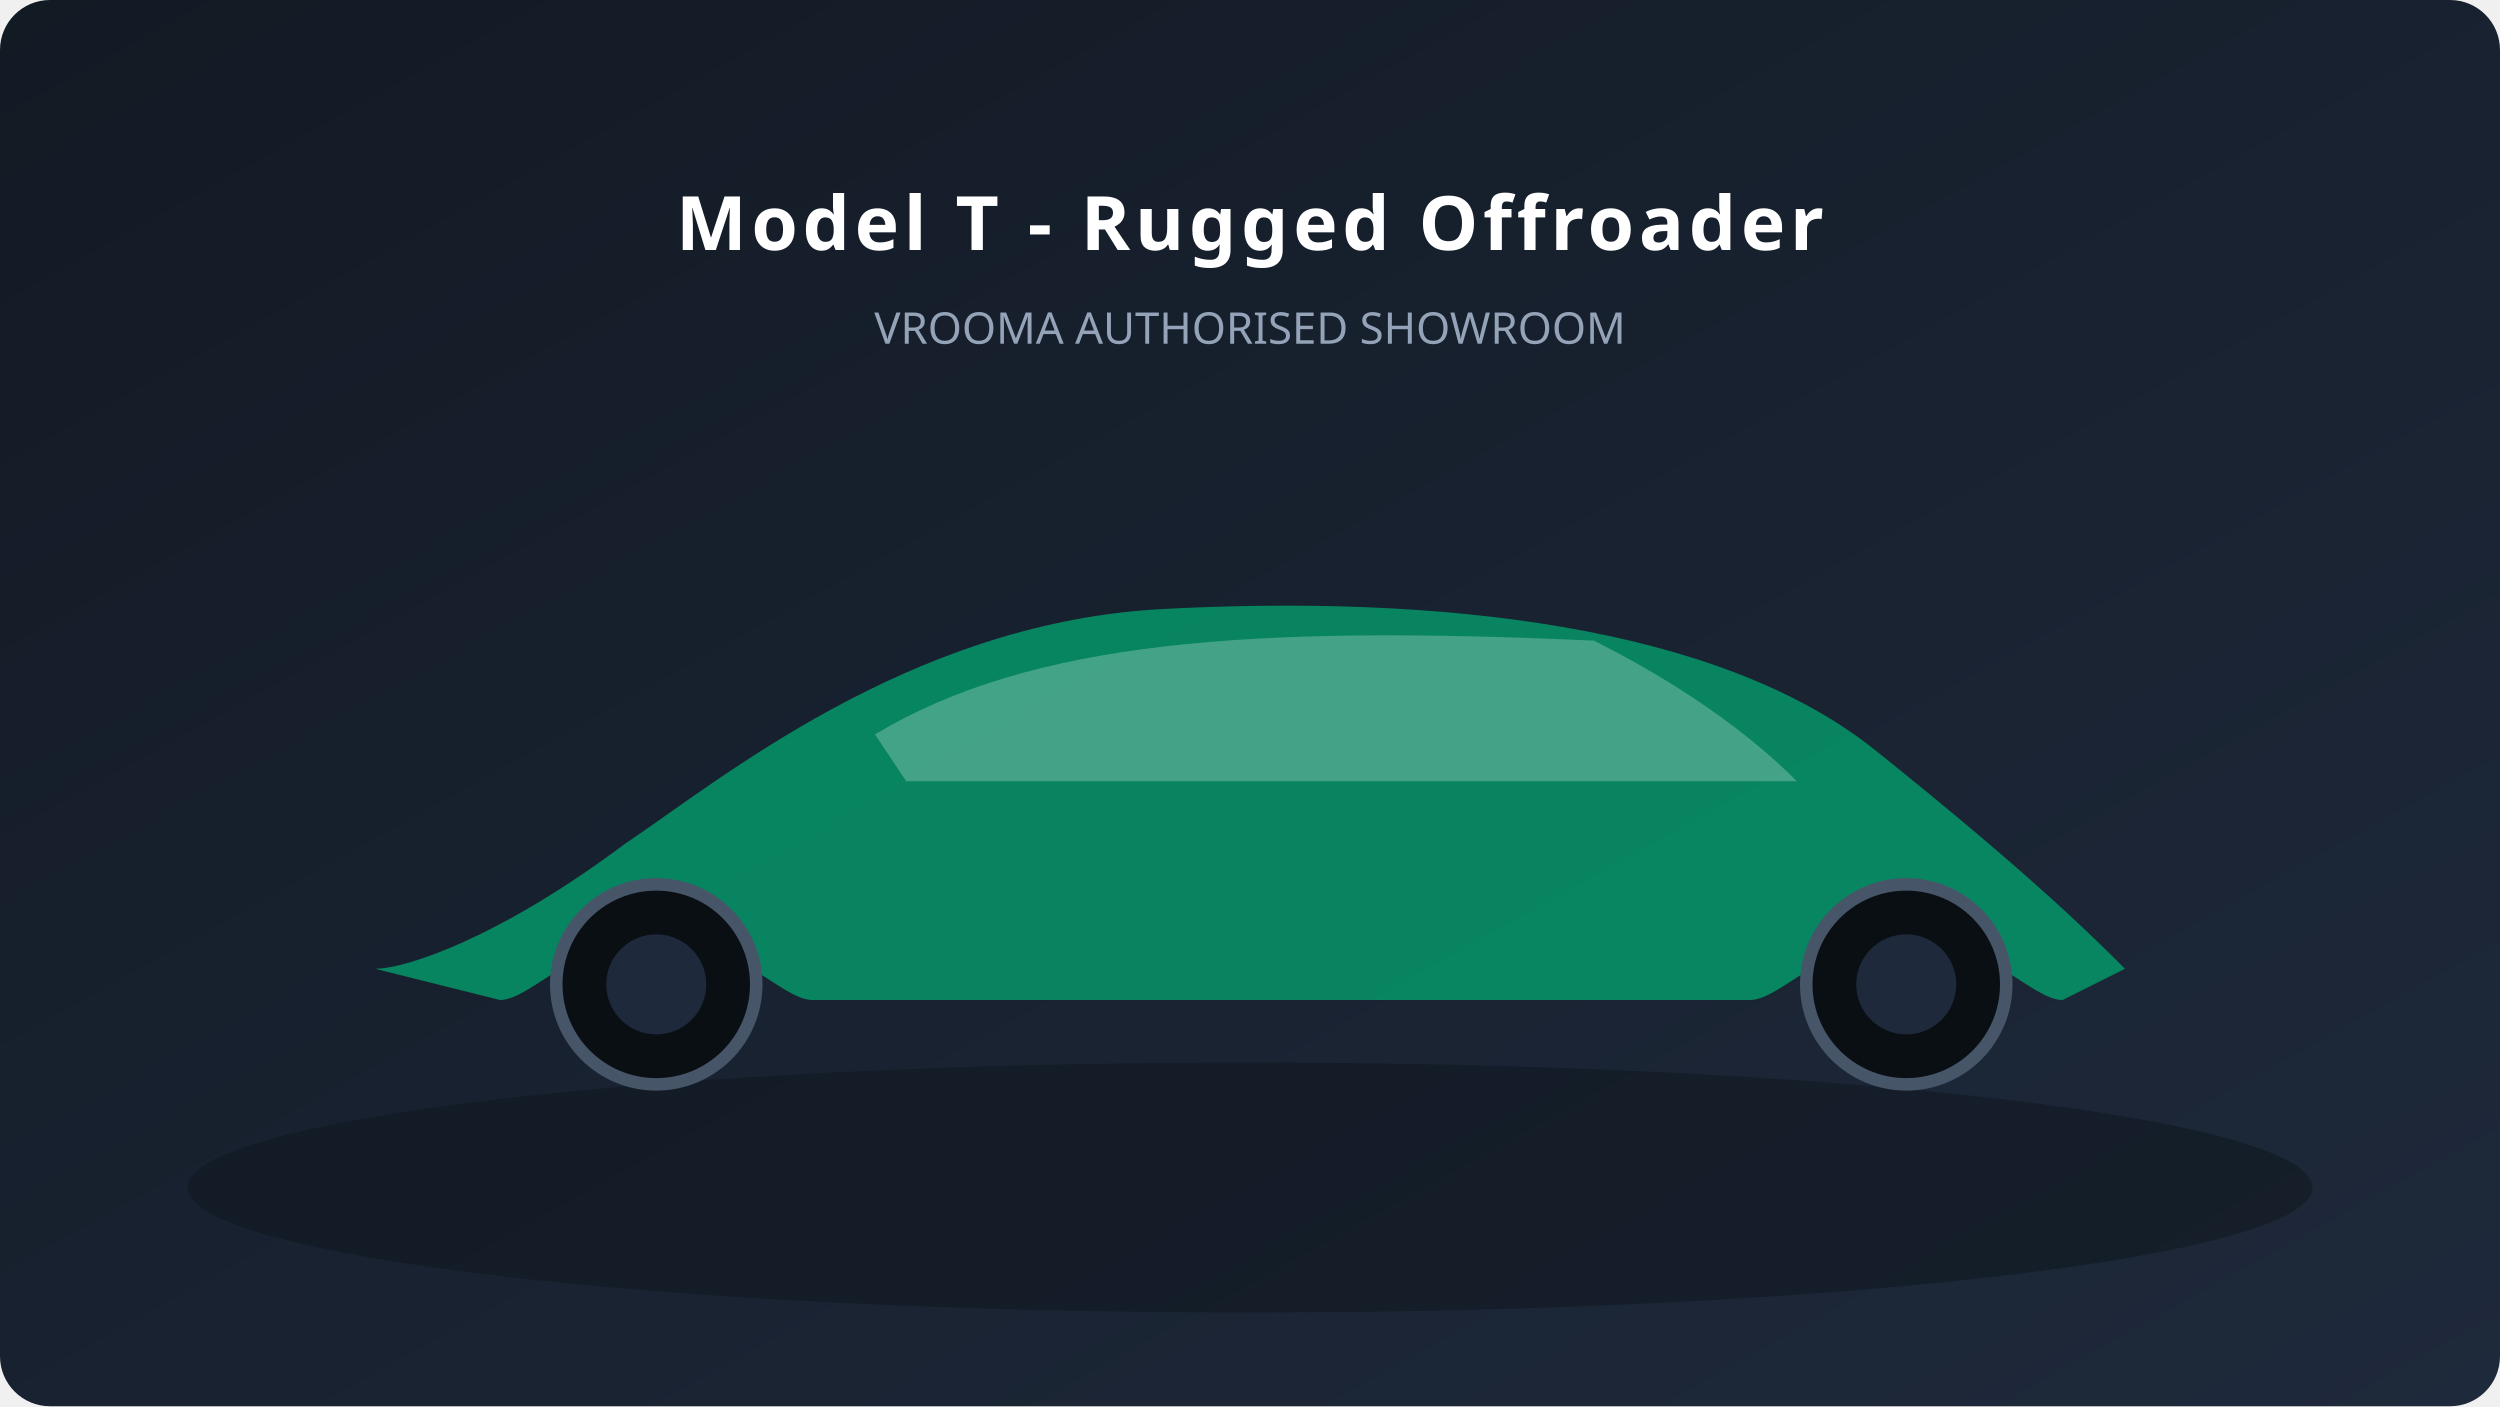
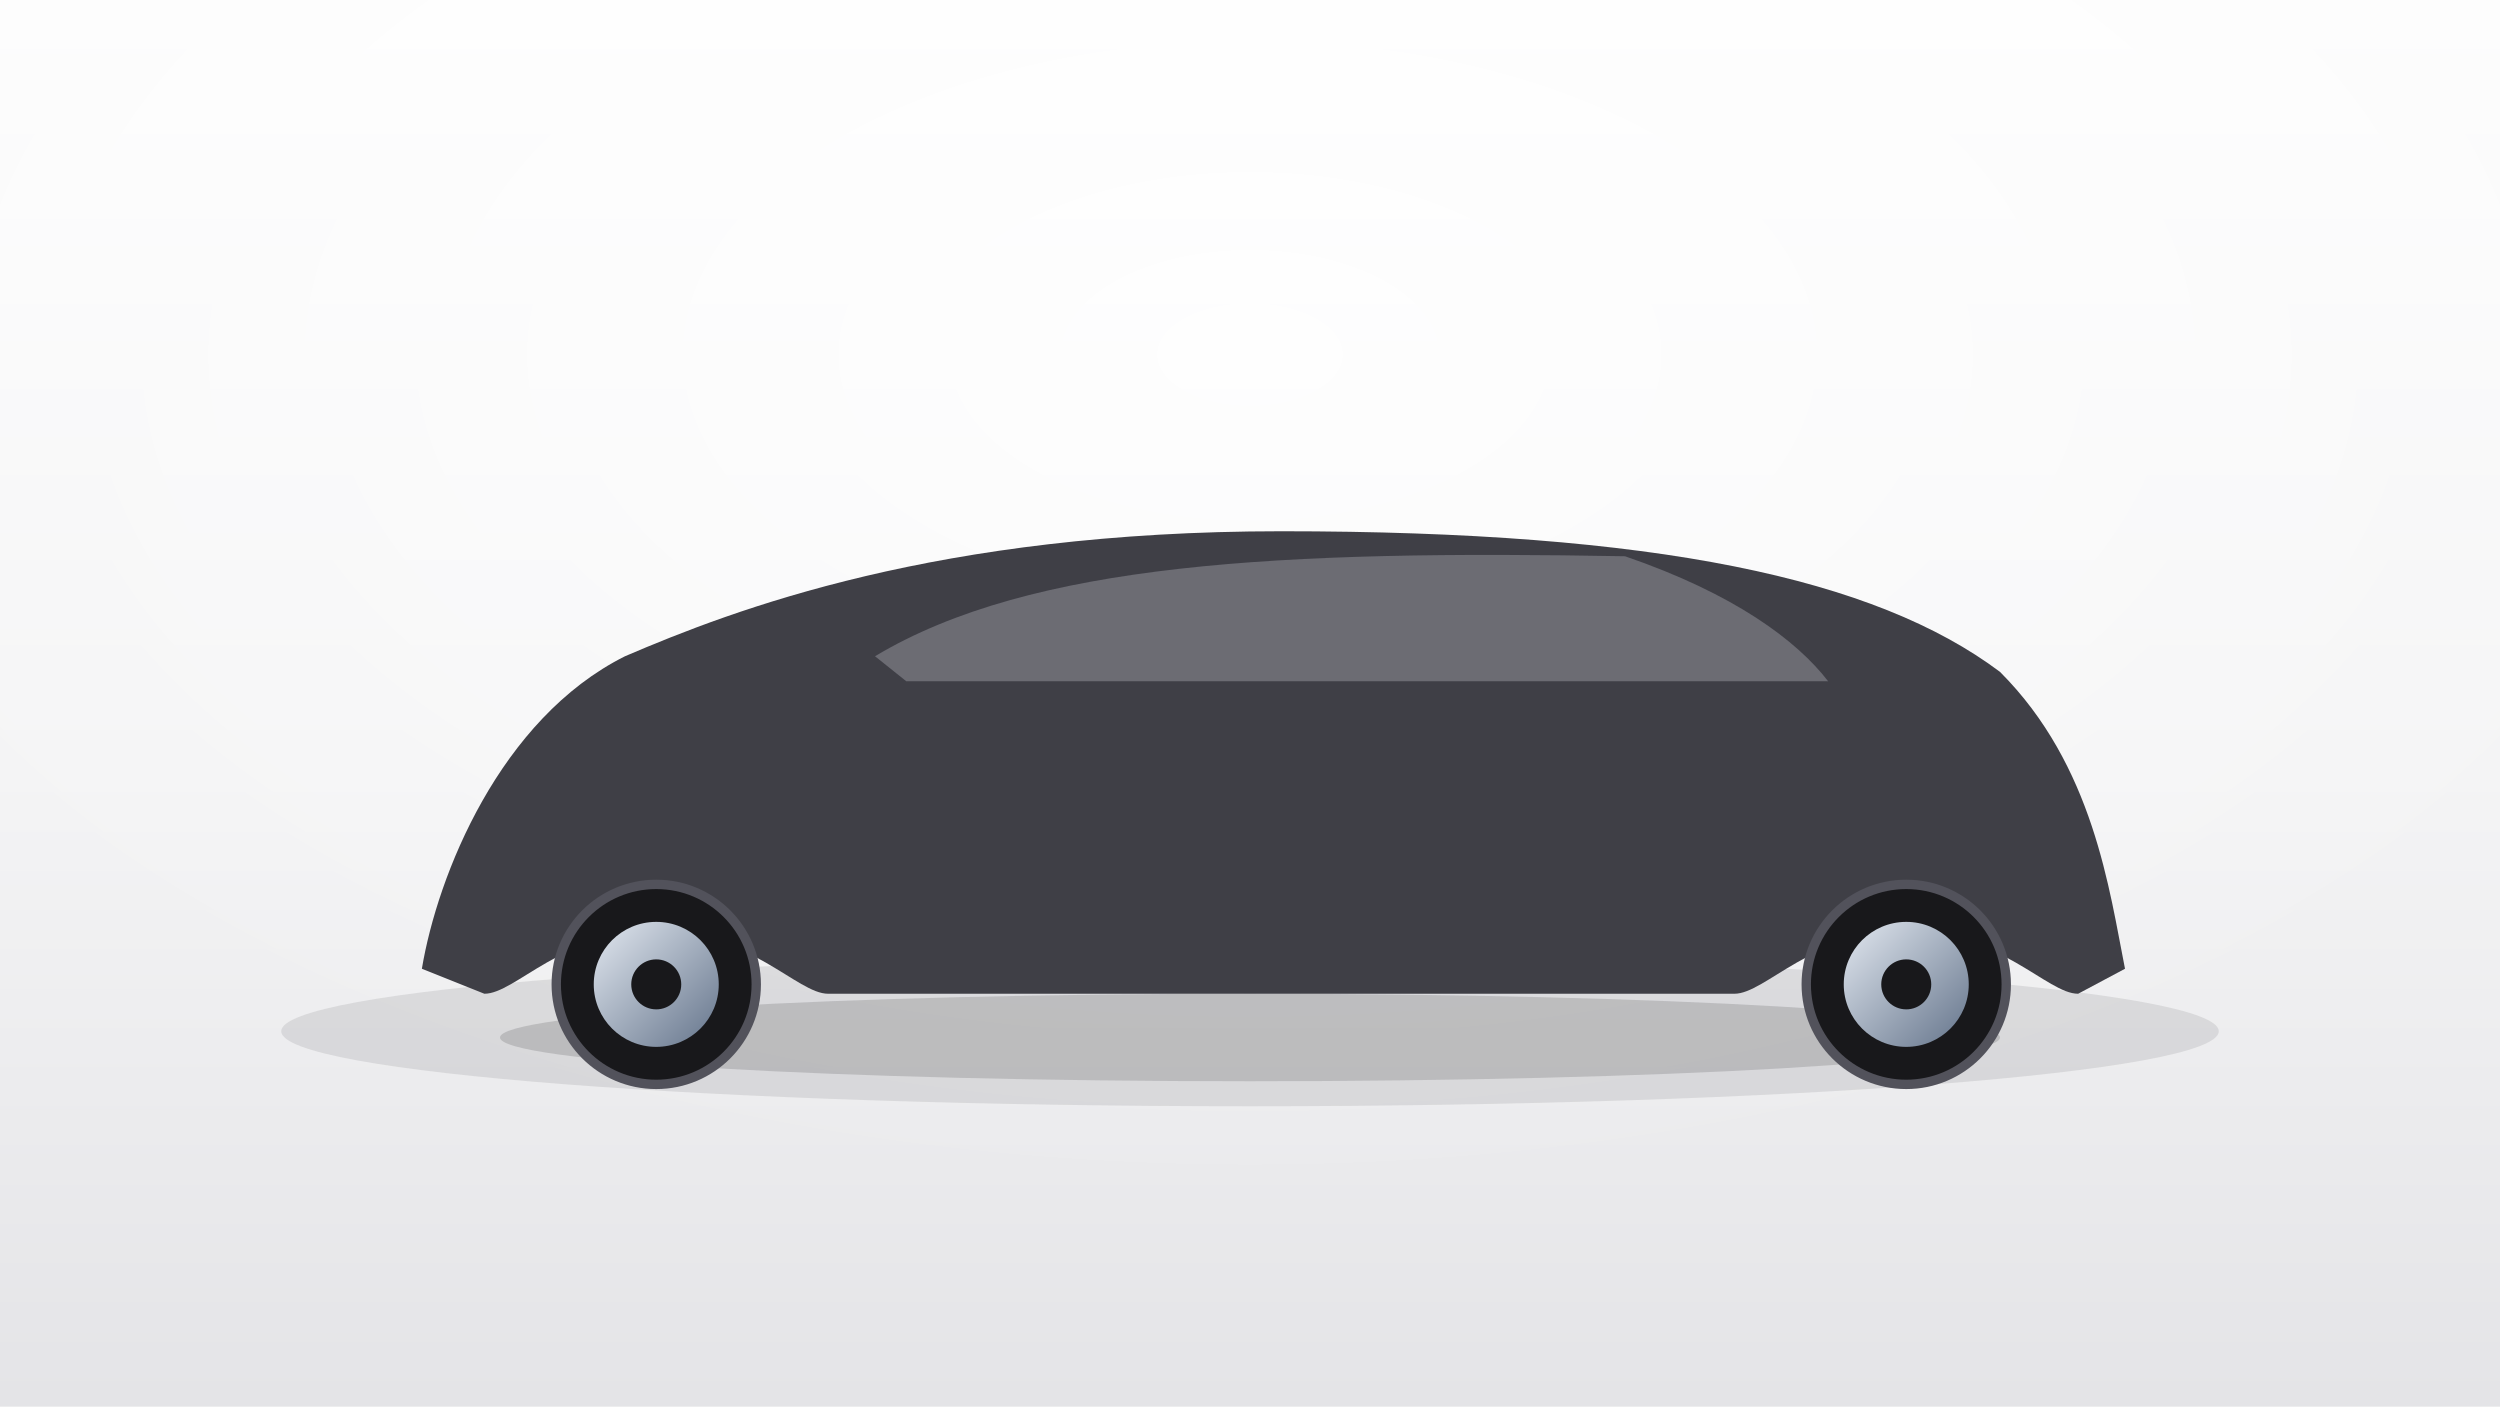
<svg xmlns="http://www.w3.org/2000/svg" viewBox="0 0 800 450" width="100%" height="100%">
  <defs>
-     <linearGradient id="g_car-5_svg" x1="0%" y1="0%" x2="100%" y2="100%">
-       <stop offset="0%" stop-color="#121A24" />
-       <stop offset="100%" stop-color="#1E293B" />
+     <linearGradient id="studio_car-5_svg" x1="0%" y1="0%" x2="0%" y2="100%">
+       <stop offset="0%" stop-color="#FDFDFD" />
+       <stop offset="55%" stop-color="#F4F4F5" />
+       <stop offset="100%" stop-color="#E4E4E7" />
    </linearGradient>
+     <linearGradient id="rim_grad" x1="0%" y1="0%" x2="100%" y2="100%">
+       <stop offset="0%" stop-color="#E2E8F0" />
+       <stop offset="100%" stop-color="#64748B" />
+     </linearGradient>
+     <radialGradient id="highlight" cx="50%" cy="25%" r="60%">
+       <stop offset="0%" stop-color="#FFFFFF" stop-opacity="0.8" />
+       <stop offset="100%" stop-color="#FFFFFF" stop-opacity="0" />
+     </radialGradient>
  </defs>
-   <rect width="800" height="450" rx="16" fill="url(#g_car-5_svg)" />
-   <ellipse cx="400" cy="380" rx="340" ry="40" fill="#0F1720" opacity="0.6" />
-   <path d="M 120 310 C 130 310 160 300 200 270 C 230 250 290 200 370 195 C 460 190 550 200 600 240 C 650 280 670 300 680 310 L 660 320 C 650 320 635 300 610 300 C 585 300 570 320 560 320 L 260 320 C 250 320 235 300 210 300 C 185 300 170 320 160 320 Z" fill="#059669" opacity="0.85" />
-   <path d="M 280 235 C 330 205 400 200 510 205 C 550 225 570 245 575 250 L 290 250 Z" fill="#F8FAFC" opacity="0.25" />
-   <circle cx="210" cy="315" r="32" fill="#0A0F14" stroke="#475569" stroke-width="4" />
-   <circle cx="210" cy="315" r="16" fill="#1E293B" />
-   <circle cx="610" cy="315" r="32" fill="#0A0F14" stroke="#475569" stroke-width="4" />
-   <circle cx="610" cy="315" r="16" fill="#1E293B" />
-   <text x="400" y="80" text-anchor="middle" fill="#FFFFFF" font-family="system-ui, sans-serif" font-size="24" font-weight="600" letter-spacing="1.5">Model T - Rugged Offroader</text>
-   <text x="400" y="110" text-anchor="middle" fill="#94A3B8" font-family="system-ui, sans-serif" font-size="14">VROOMA AUTHORISED SHOWROOM</text>
+   <rect width="800" height="450" fill="url(#studio_car-5_svg)" />
+   <rect width="800" height="450" fill="url(#highlight)" />
+   <ellipse cx="400" cy="330" rx="310" ry="24" fill="#18181B" opacity="0.10" />
+   <ellipse cx="400" cy="332" rx="240" ry="14" fill="#18181B" opacity="0.16" />
+   <path d="M 135 310 C 140 280 160 230 200 210 C 235 195 300 170 410 170 C 530 170 600 185 640 215 C 670 245 675 285 680 310 L 665 318 C 655 318 640 298 610 298 C 580 298 565 318 555 318 L 265 318 C 255 318 240 298 210 298 C 180 298 165 318 155 318 Z" fill="#3F3F46" />
+   <path d="M 280 210 C 330 180 410 176 520 178 C 555 190 575 205 585 218 L 290 218 Z" fill="#A1A1AA" opacity="0.45" />
+   <circle cx="210" cy="315" r="32" fill="#18181B" stroke="#52525B" stroke-width="3" />
+   <circle cx="210" cy="315" r="20" fill="url(#rim_grad)" />
+   <circle cx="210" cy="315" r="8" fill="#18181B" />
+   <circle cx="610" cy="315" r="32" fill="#18181B" stroke="#52525B" stroke-width="3" />
+   <circle cx="610" cy="315" r="20" fill="url(#rim_grad)" />
+   <circle cx="610" cy="315" r="8" fill="#18181B" />
</svg>
